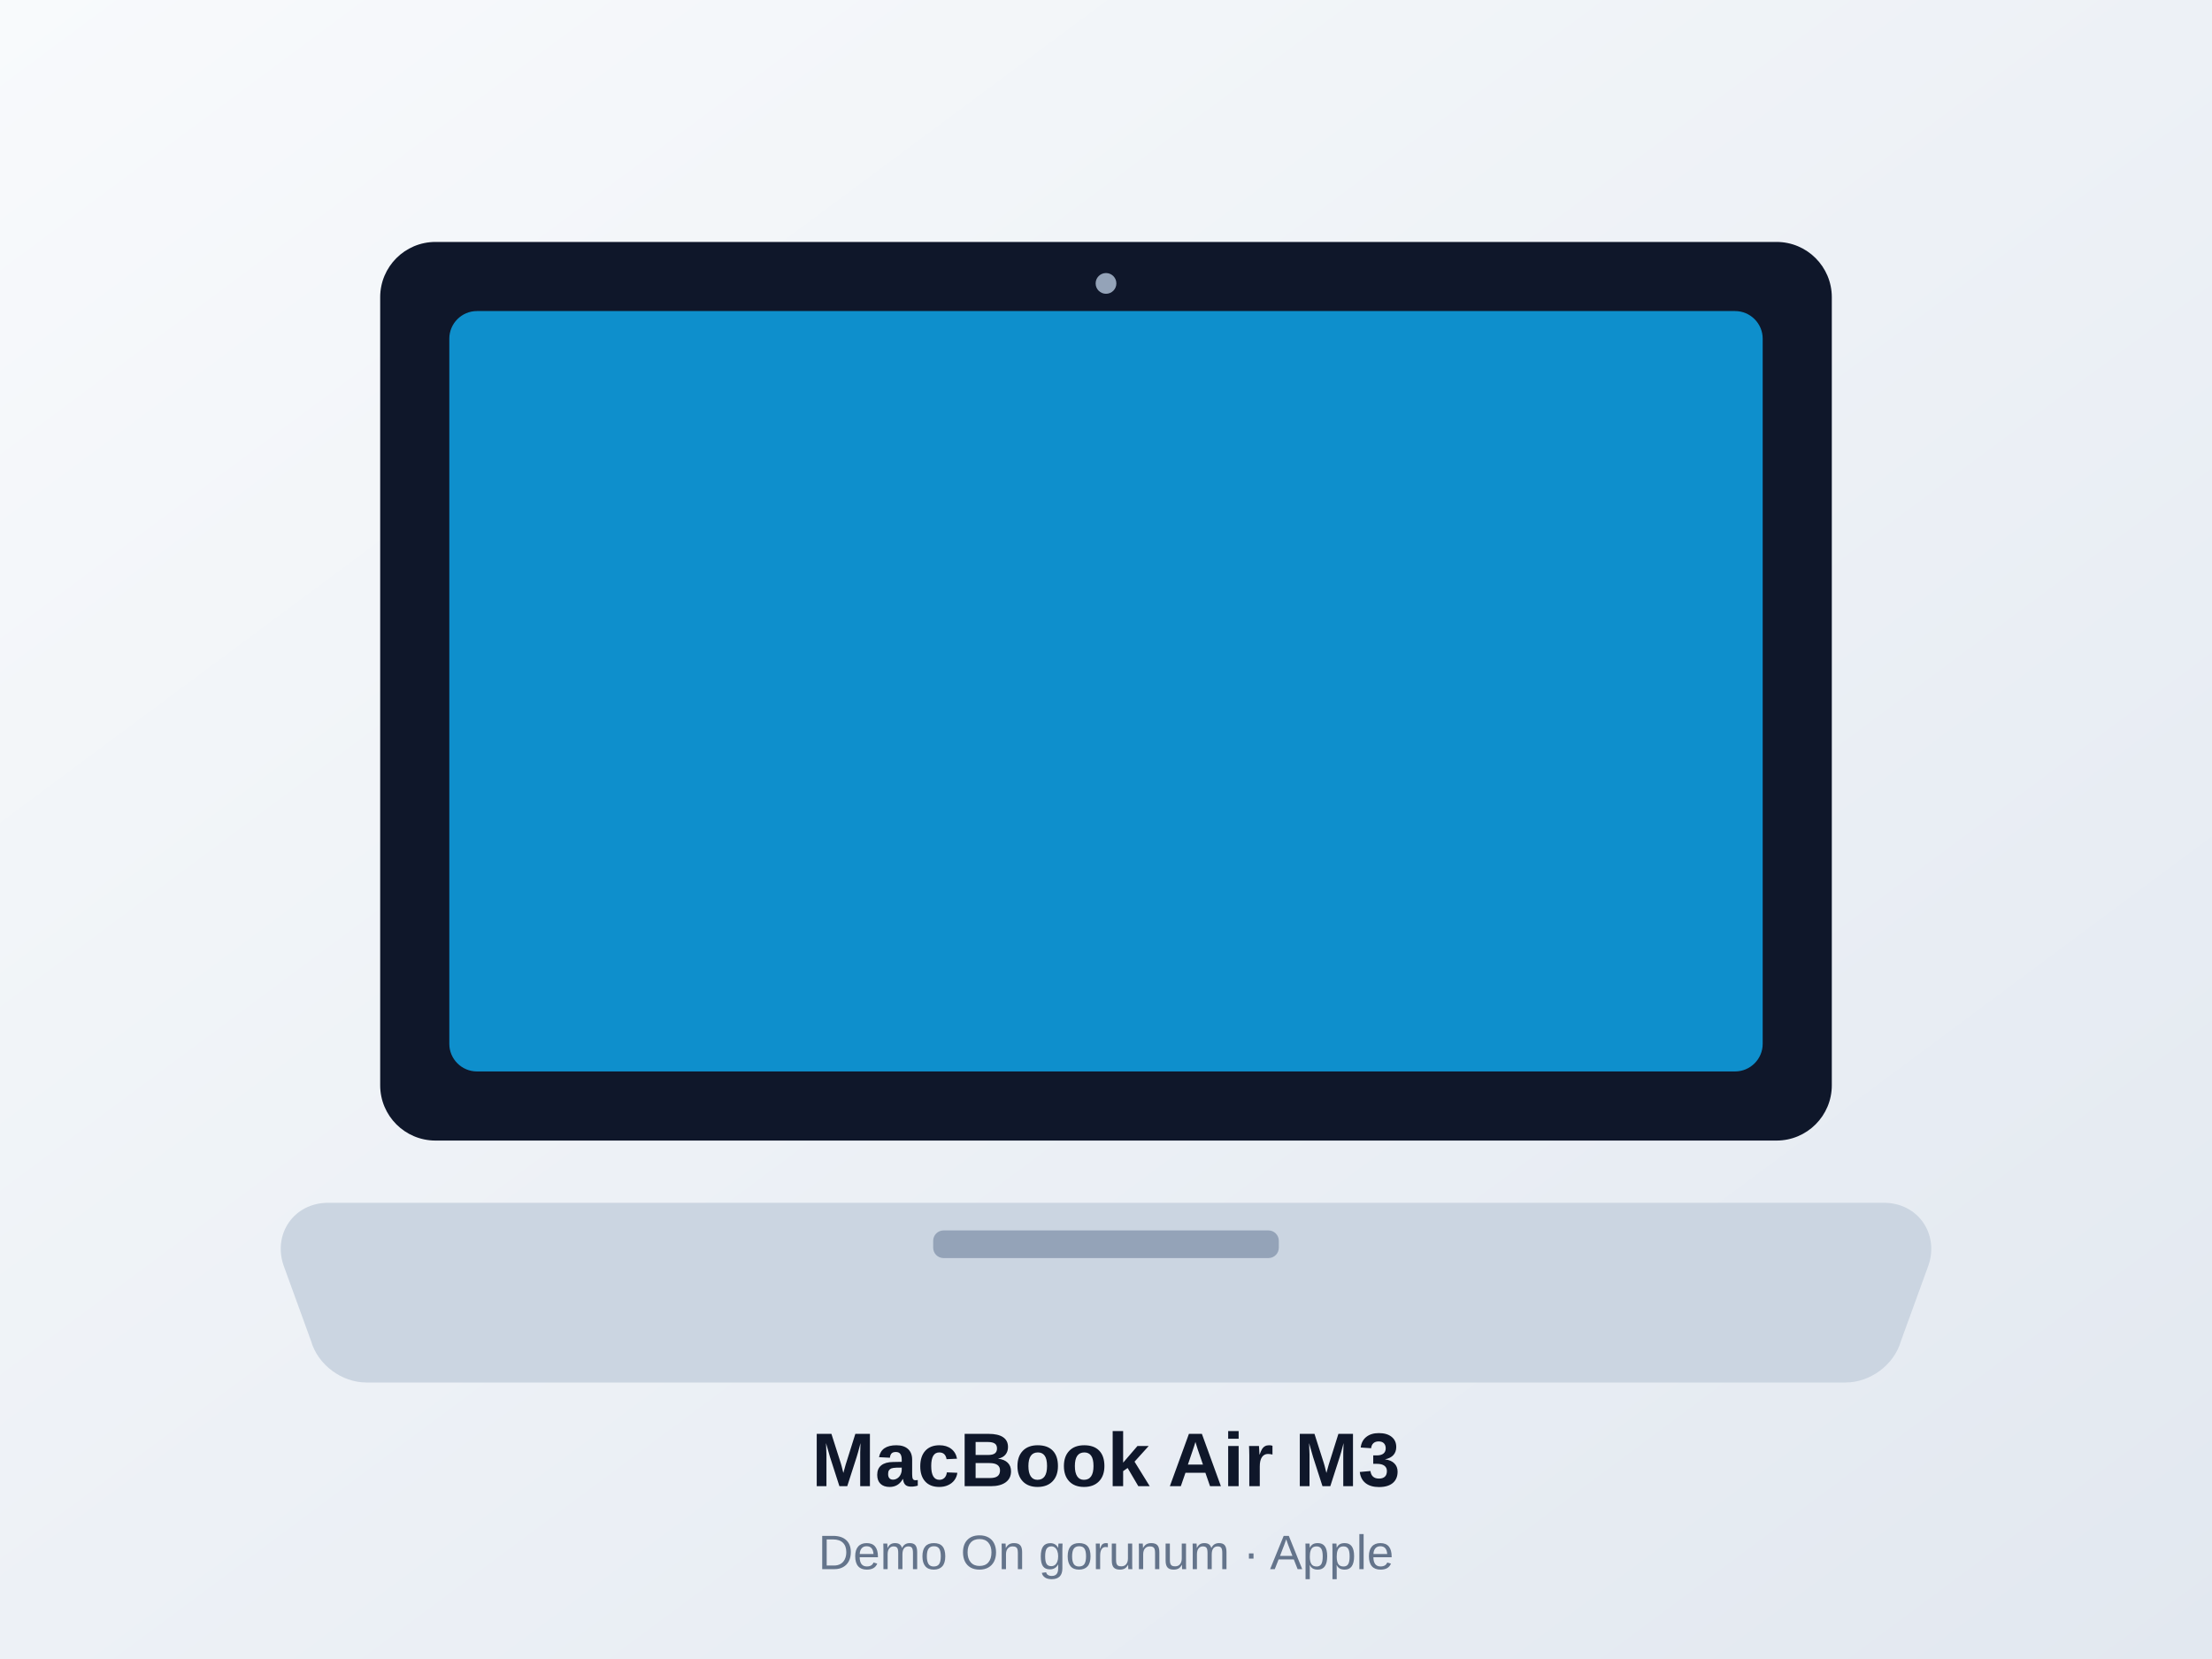
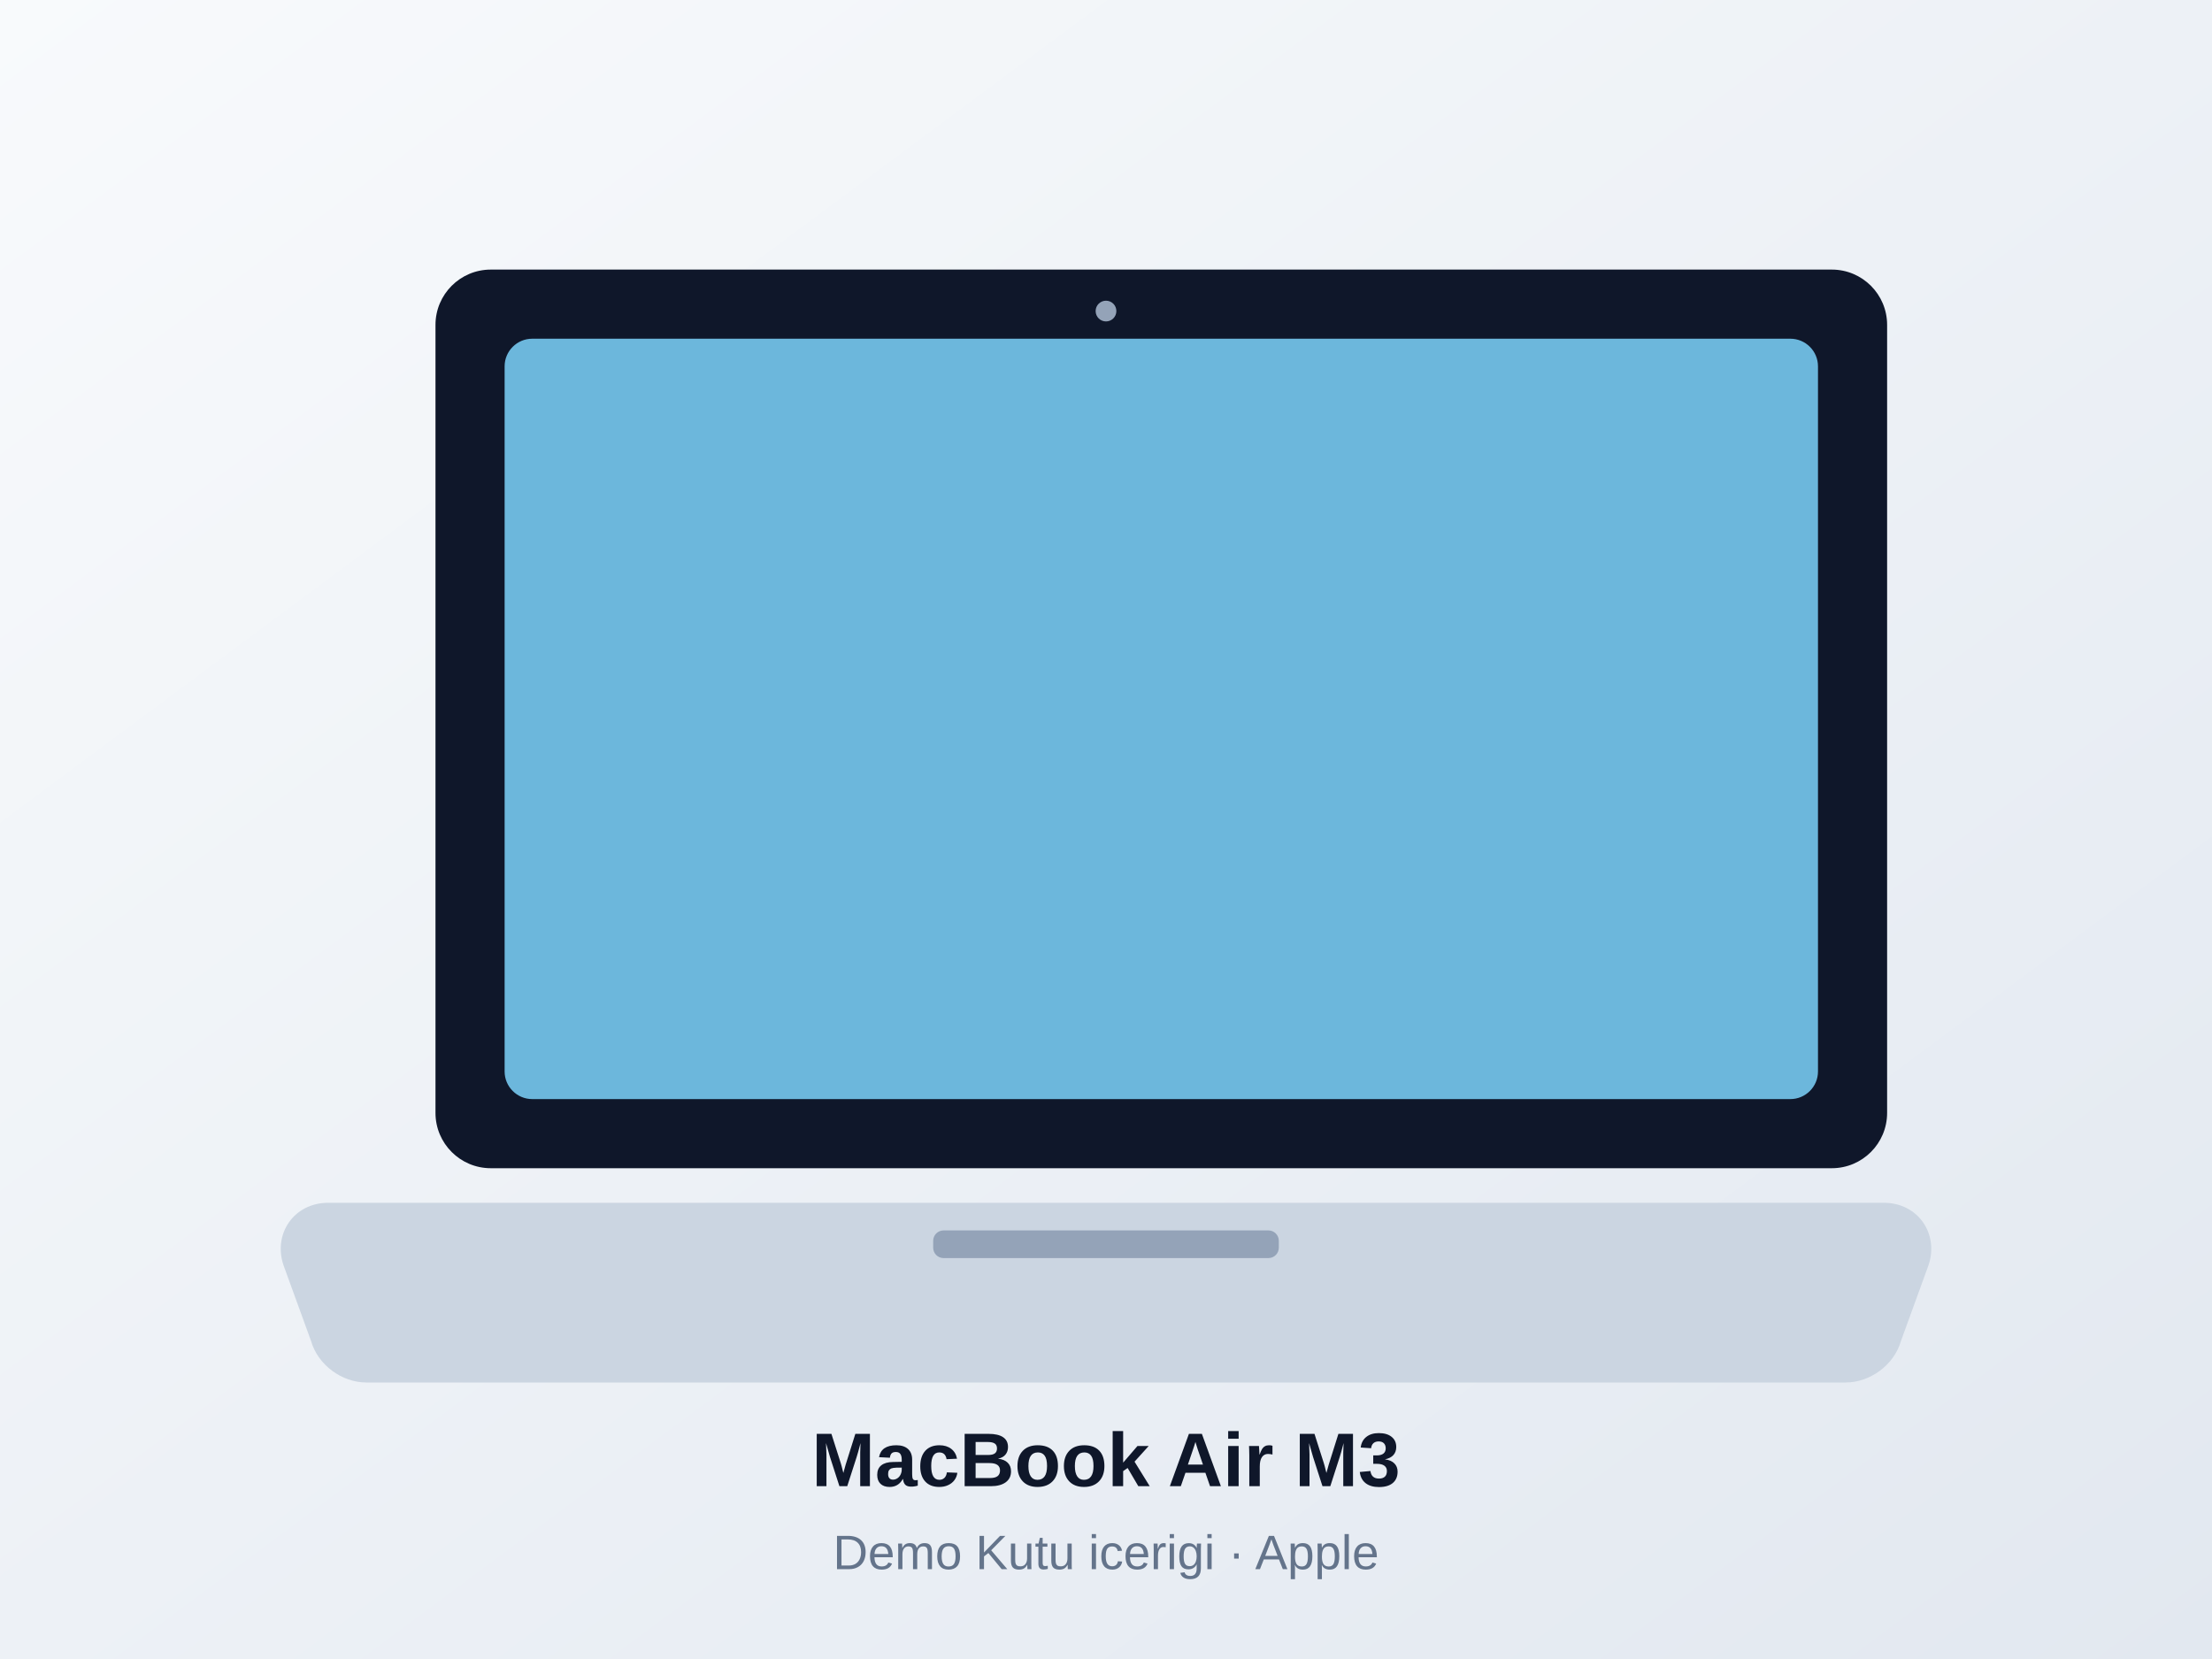
- <svg xmlns="http://www.w3.org/2000/svg" width="640" height="480" viewBox="0 0 640 480" role="img" aria-label="MacBook Air M3 Kapak">
+ <svg xmlns="http://www.w3.org/2000/svg" width="640" height="480" viewBox="0 0 640 480" role="img" aria-label="MacBook Air M3 Kutu">
  <defs>
    <linearGradient id="bg" x1="0" y1="0" x2="1" y2="1">
      <stop offset="0%" stop-color="#f8fafc" />
      <stop offset="100%" stop-color="#e2e8f0" />
    </linearGradient>
  </defs>
  <rect width="640" height="480" fill="url(#bg)" />
-   <rect x="110" y="70" width="420" height="260" rx="16" fill="#0f172a" />
-   <rect x="130" y="90" width="380" height="220" rx="8" fill="#0ea5e9" opacity="0.85" />
-   <circle cx="320" cy="82" r="3" fill="#94a3b8" />
+   <rect x="126" y="78" width="420" height="260" rx="16" fill="#0f172a" />
+   <rect x="146" y="98" width="380" height="220" rx="8" fill="#7dd3fc" opacity="0.85" />
+   <circle cx="320" cy="90" r="3" fill="#94a3b8" />
  <path d="M95 348h450c10 0 16 9 13 18l-8 22c-2 7-9 12-16 12H106c-7 0-14-5-16-12l-8-22c-3-9 3-18 13-18z" fill="#cbd5e1" />
  <rect x="270" y="356" width="100" height="8" rx="3" fill="#94a3b8" />
  <text x="320" y="430" text-anchor="middle" font-family="Arial, Helvetica, sans-serif" font-size="22" font-weight="700" fill="#0f172a">MacBook Air M3</text>
-   <text x="320" y="454" text-anchor="middle" font-family="Arial, Helvetica, sans-serif" font-size="14" fill="#64748b">Demo On gorunum · Apple</text>
+   <text x="320" y="454" text-anchor="middle" font-family="Arial, Helvetica, sans-serif" font-size="14" fill="#64748b">Demo Kutu icerigi · Apple</text>
</svg>
